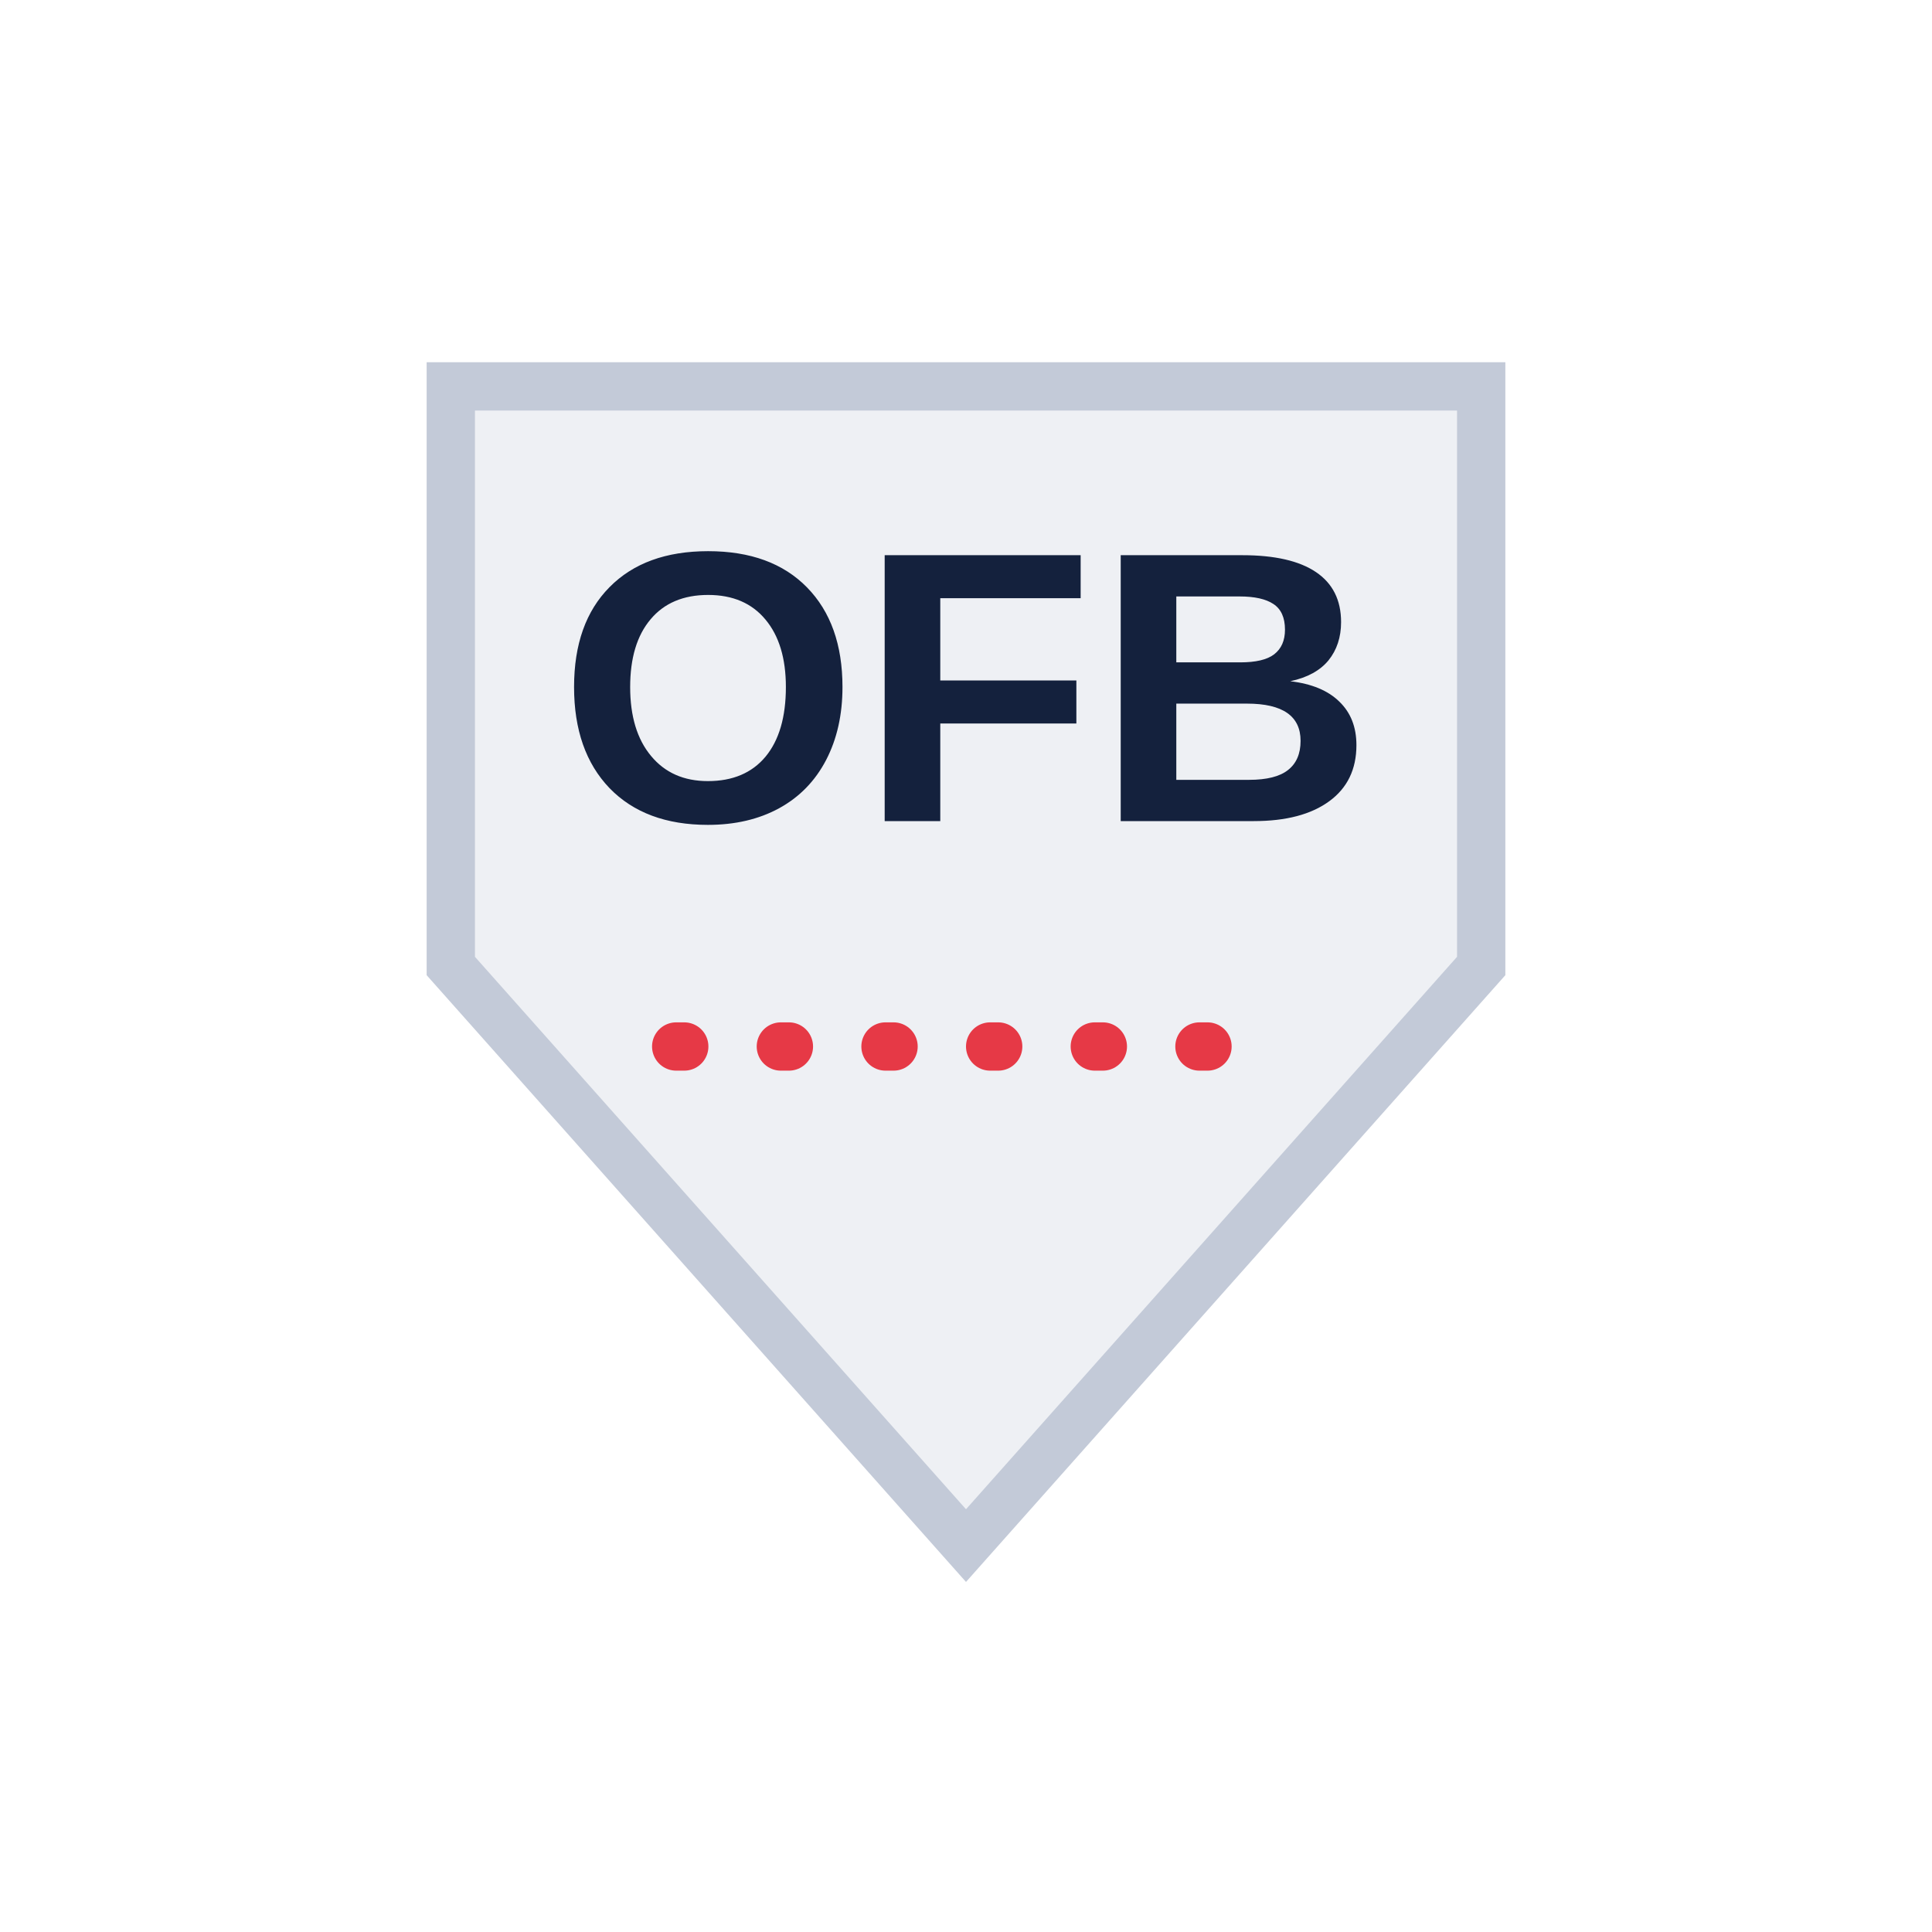
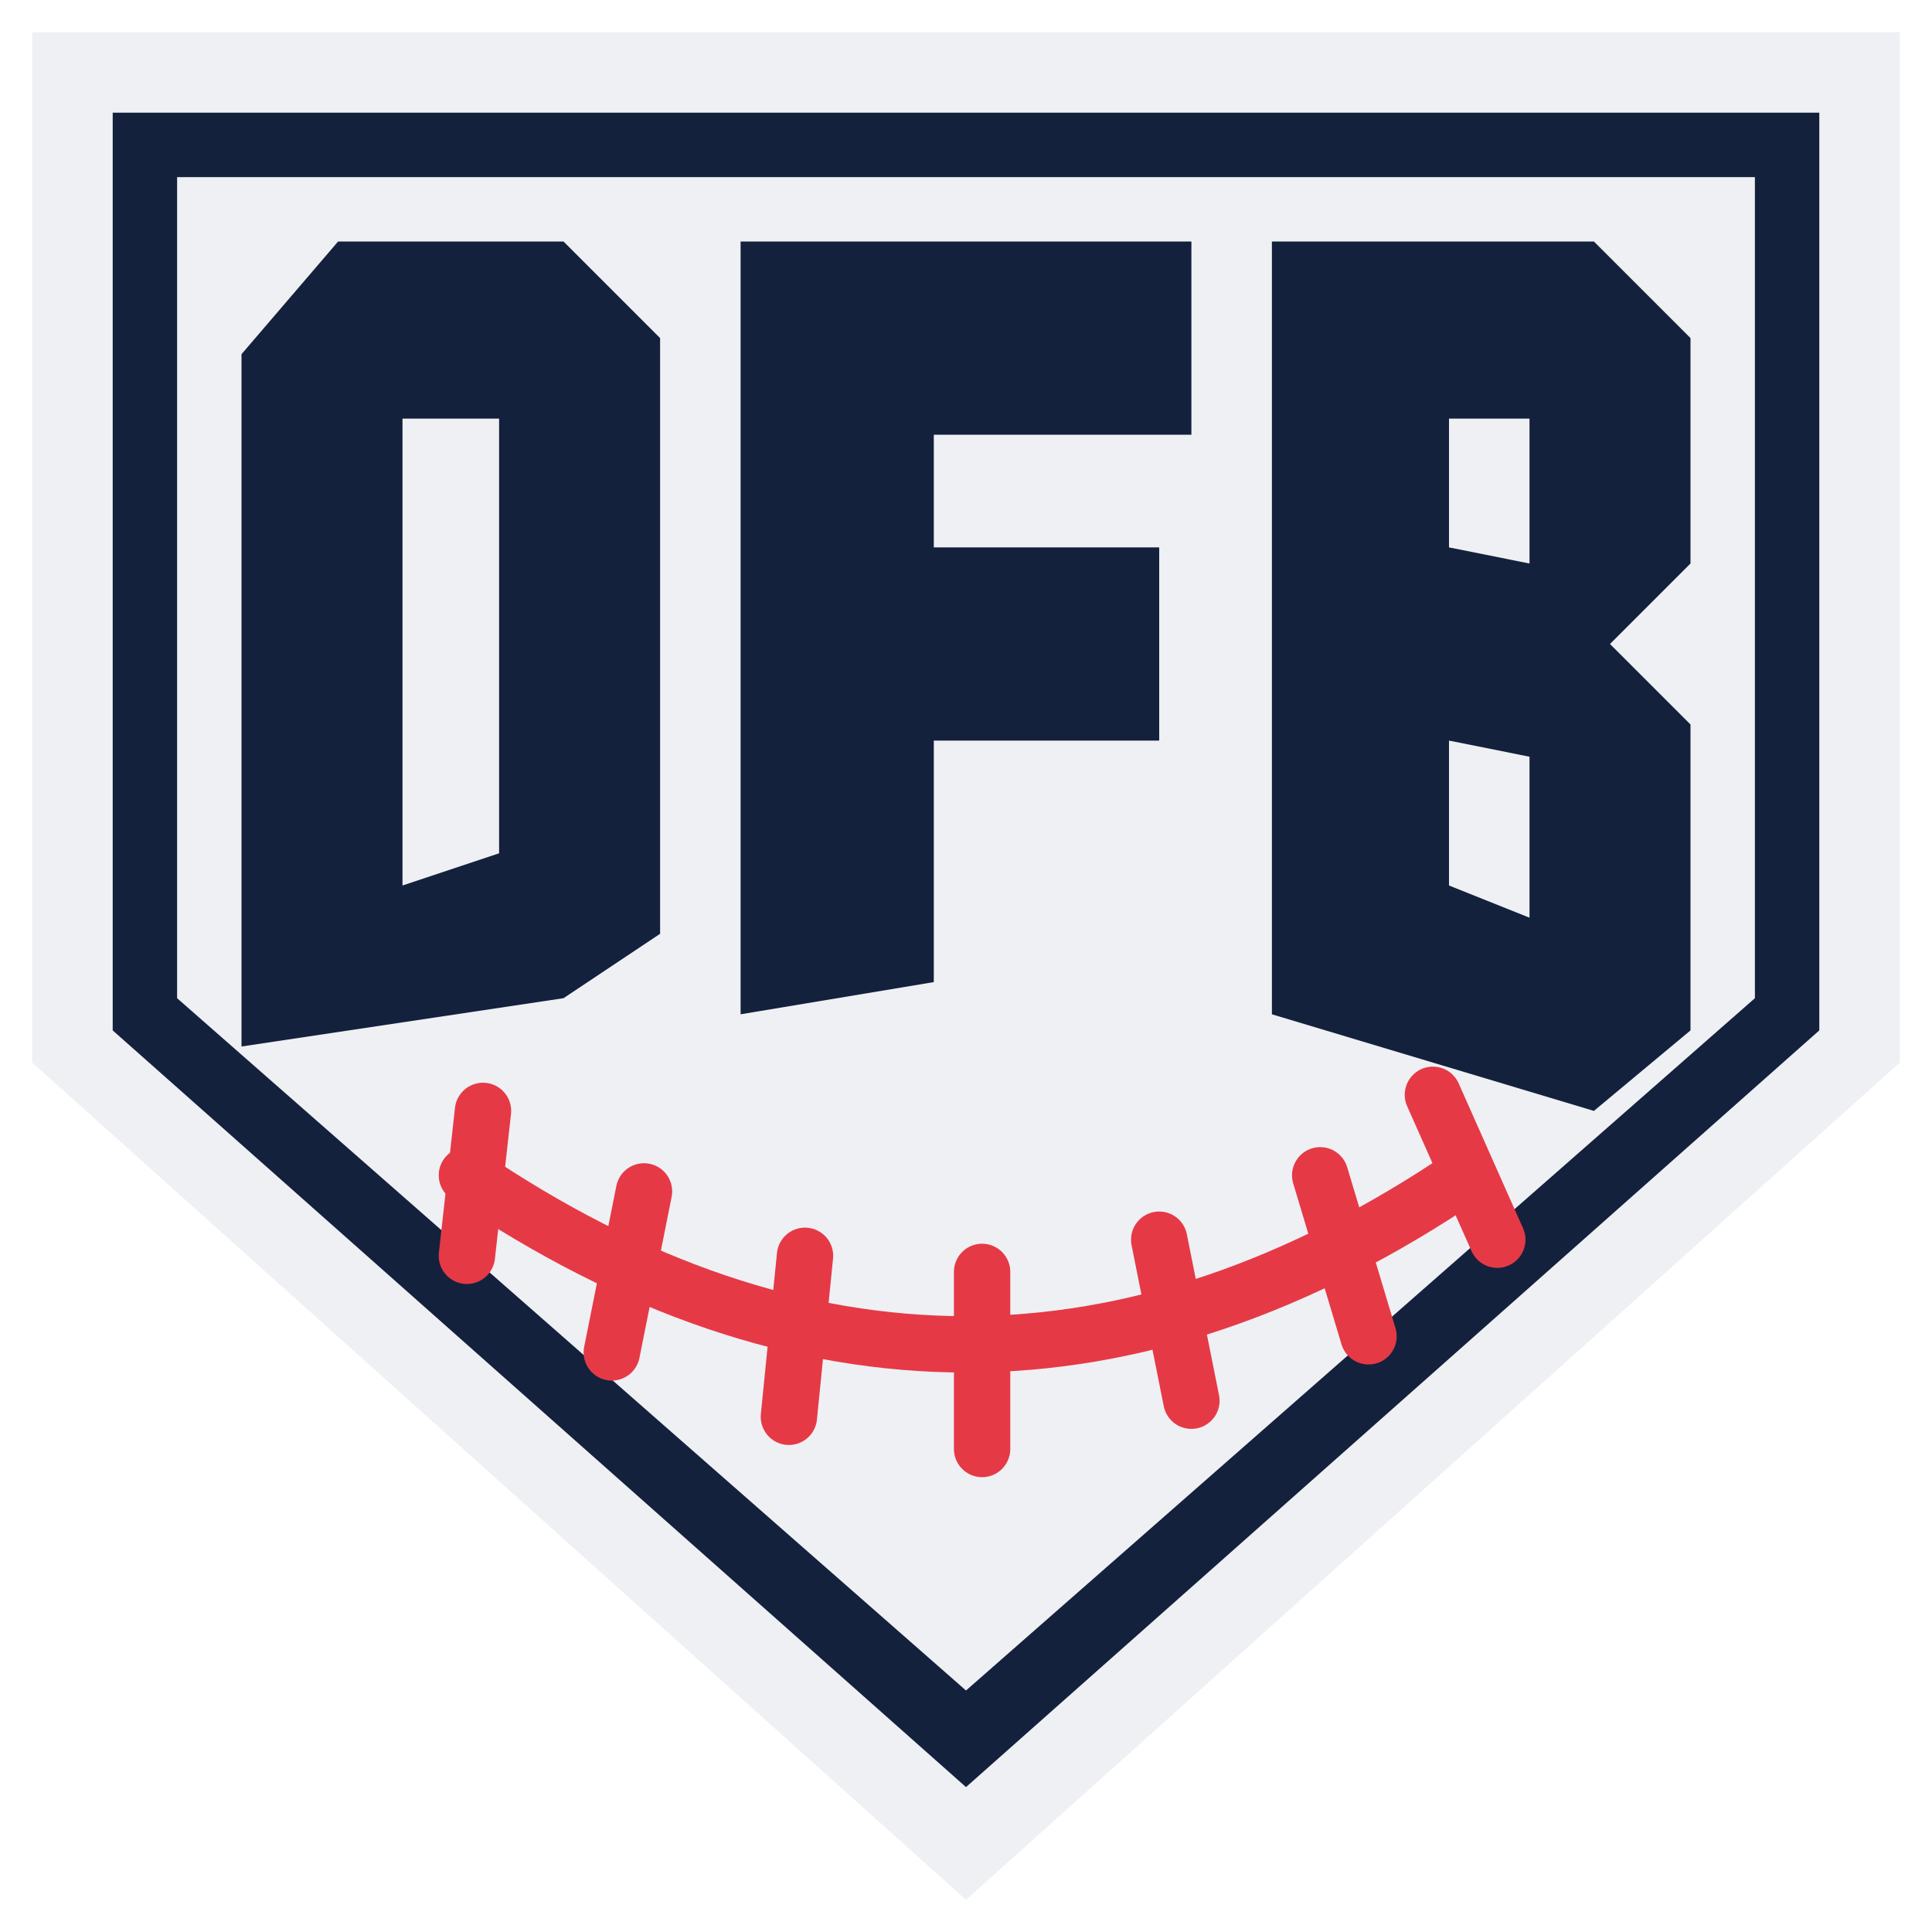
<svg xmlns="http://www.w3.org/2000/svg" viewBox="0 0 120 120" width="120" height="120" role="img" aria-label="Open Fantasy Baseball">
-   <path d="M28 24 H92 V60 L60 96 L28 60 Z" fill="#eef0f4" />
-   <path d="M28 24 H92 V60 L60 96 L28 60 Z" fill="none" stroke="#c3cad8" stroke-width="3" />
-   <text x="60" y="51" text-anchor="middle" font-family="'Arial Black', Arial, Helvetica, sans-serif" font-weight="900" font-size="24" fill="#14213d">OFB</text>
-   <path d="M42 65 H78" stroke="#e63946" stroke-width="3" stroke-linecap="round" stroke-dasharray="0.5 6" />
+   <path d="M2 2 H118 V66 L60 118 L2 66 Z" fill="#eef0f4" />
+   <path d="M7 7 H113 V64 L60 111 L7 64 Z" fill="#14213d" />
+   <path d="M11 11 H109 V62 L60 105 L11 62 Z" fill="#eef0f4" />
+   <g fill="#14213d" fill-rule="evenodd">
+     <path d="M21 15 H35 L41 21 V58 L35 62 L15 65 V22 Z M25 26 V55 L31 53 V26 Z" />
+     <path d="M46 15 H74 V27 H58 V34 H72 V46 H58 V61 L46 63 Z" />
+     <path d="M79 15 H99 L105 21 V35 L100 40 L105 45 V64 L99 69 L79 63 Z M90 26 V34 L95 35 V26 Z M90 46 V55 L95 57 V47 Z" />
+   </g>
+   <g fill="none" stroke="#e63946" stroke-width="3.5" stroke-linecap="round" stroke-linejoin="round">
+     <path d="M29 73 Q60 94 91 73" />
+     <path d="M30 69 L29 78 M40 74 L38 84 M50 78 L49 88 M61 79 V90 M72 77 L74 87 M82 73 L85 83 M89 68 L93 77" />
+   </g>
</svg>
